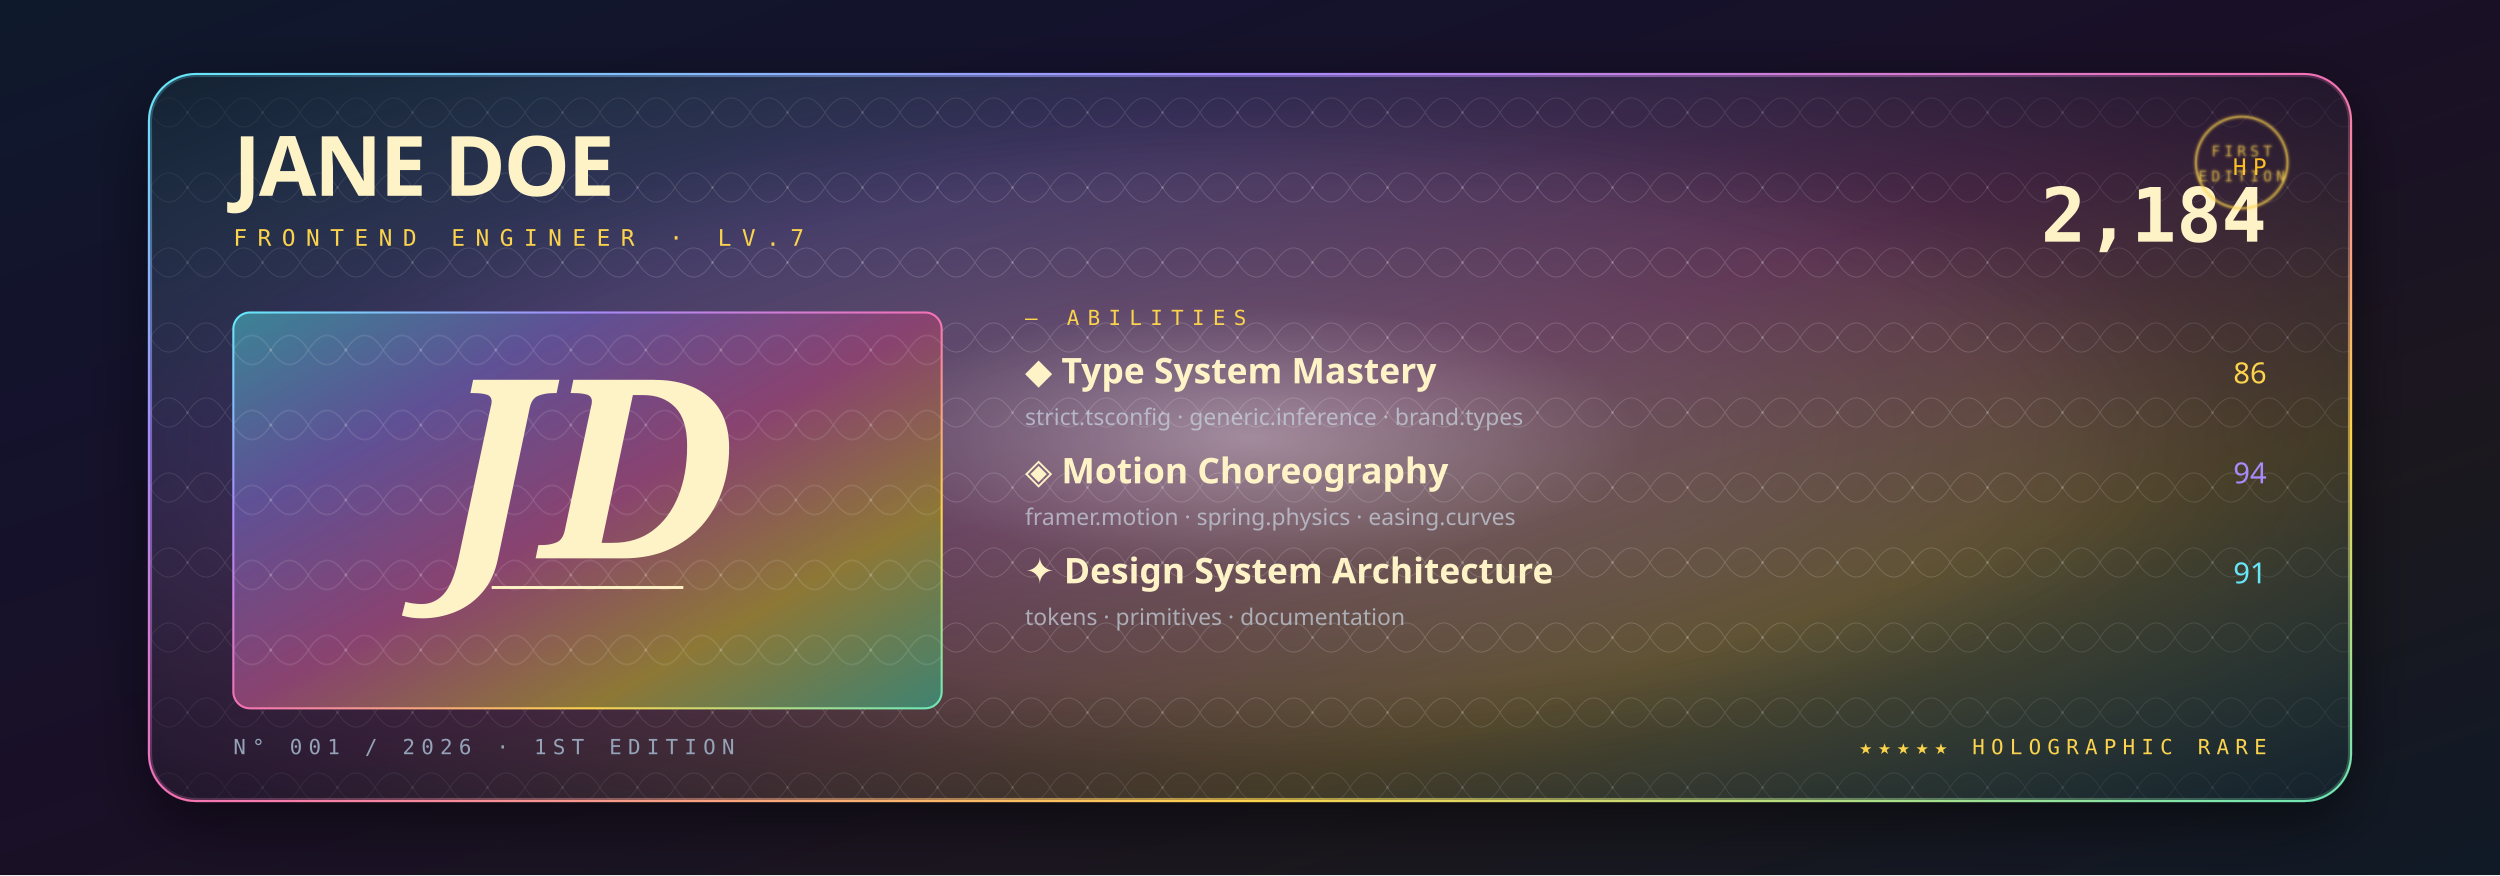
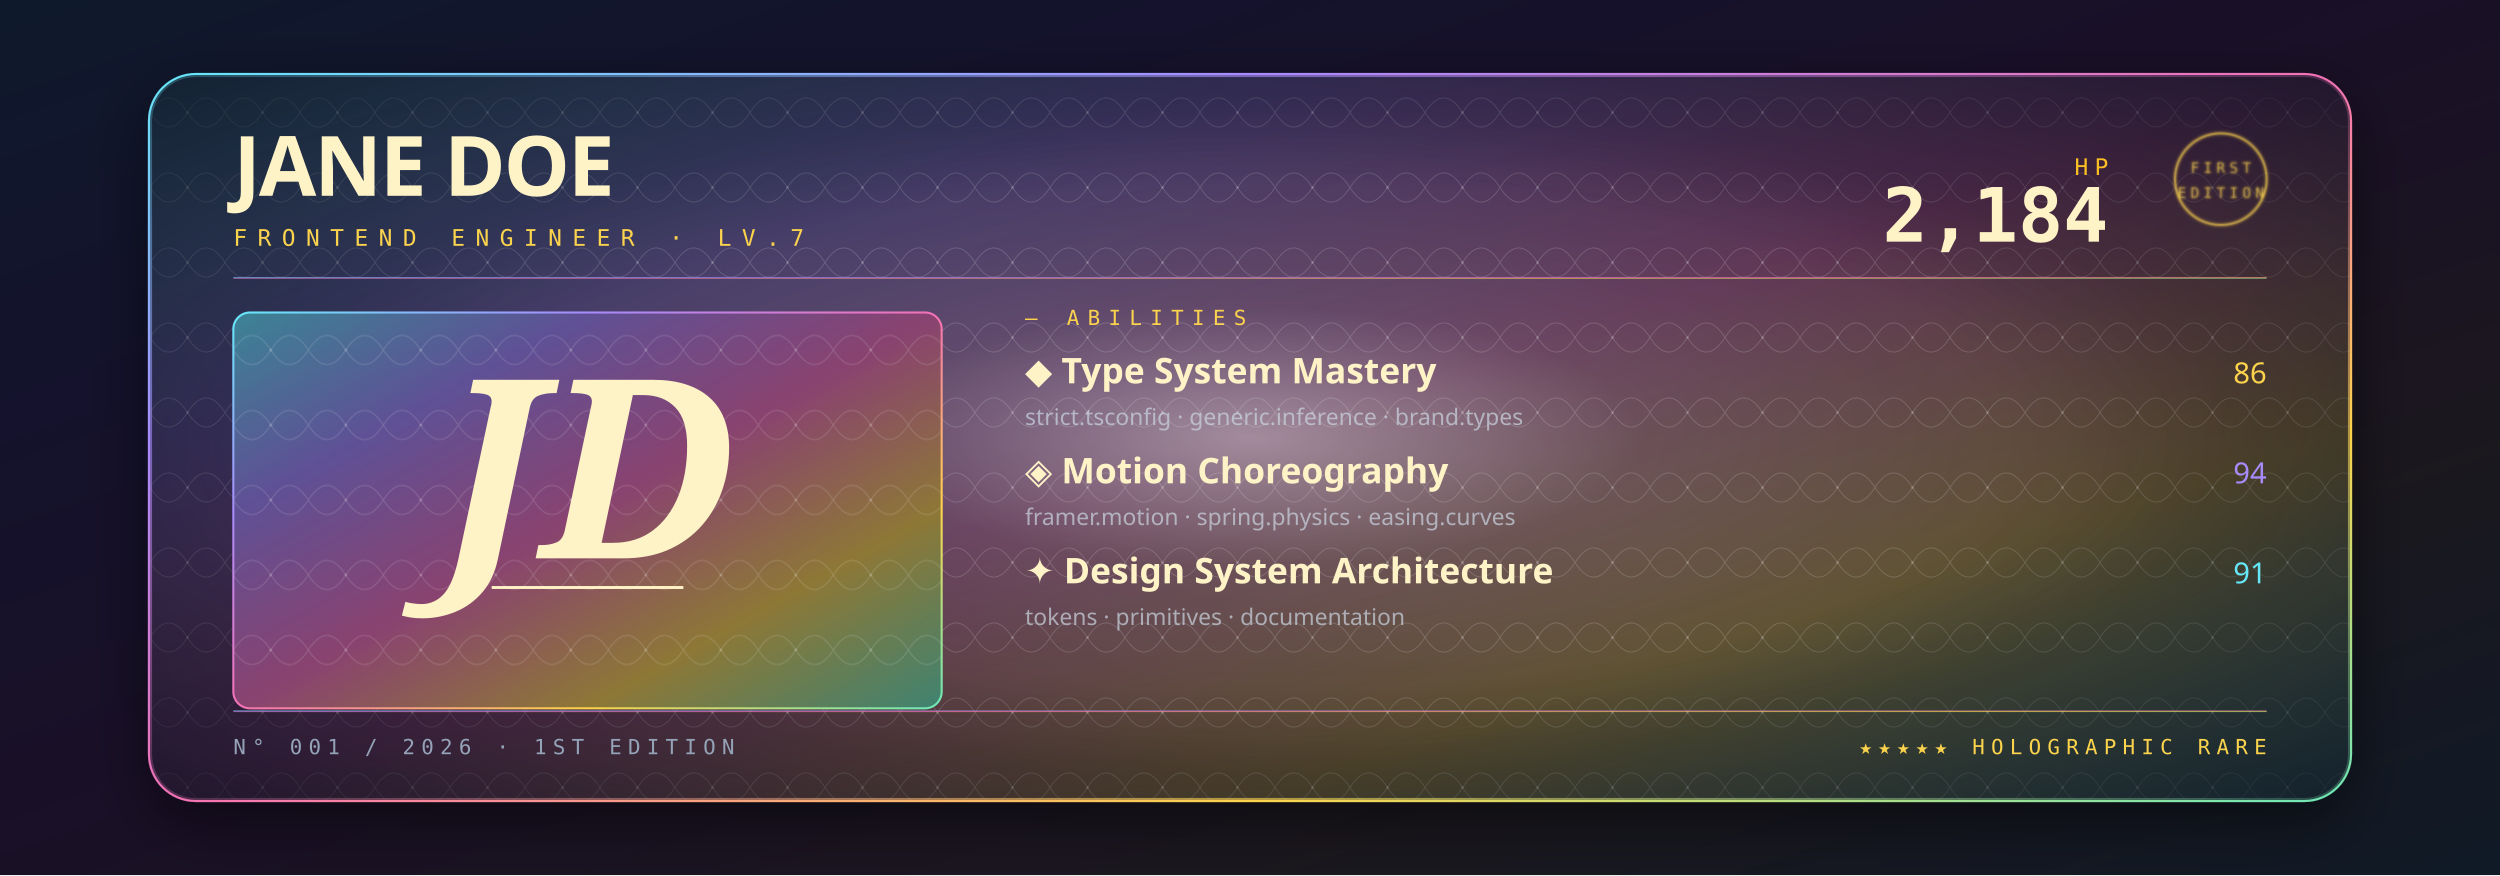
<svg xmlns="http://www.w3.org/2000/svg" viewBox="0 0 1200 420" width="1200" height="420" role="img" aria-label="Holographic Foil card">
  <defs>
    <linearGradient id="hf-foil" x1="0" y1="0" x2="1" y2="1">
      <stop offset="0" stop-color="#67e8f9">
        <animate attributeName="stop-color" values="#67e8f9;#f472b6;#fcd34d;#6ee7b7;#a78bfa;#67e8f9" dur="14s" repeatCount="indefinite" />
      </stop>
      <stop offset="0.25" stop-color="#a78bfa">
        <animate attributeName="stop-color" values="#a78bfa;#67e8f9;#f472b6;#fcd34d;#6ee7b7;#a78bfa" dur="14s" repeatCount="indefinite" />
      </stop>
      <stop offset="0.5" stop-color="#f472b6">
        <animate attributeName="stop-color" values="#f472b6;#a78bfa;#67e8f9;#f472b6;#fcd34d;#f472b6" dur="14s" repeatCount="indefinite" />
      </stop>
      <stop offset="0.75" stop-color="#fcd34d">
        <animate attributeName="stop-color" values="#fcd34d;#f472b6;#a78bfa;#67e8f9;#6ee7b7;#fcd34d" dur="14s" repeatCount="indefinite" />
      </stop>
      <stop offset="1" stop-color="#6ee7b7">
        <animate attributeName="stop-color" values="#6ee7b7;#fcd34d;#f472b6;#a78bfa;#67e8f9;#6ee7b7" dur="14s" repeatCount="indefinite" />
      </stop>
    </linearGradient>
    <linearGradient id="hf-sheen" x1="0" y1="0" x2="1" y2="0">
      <stop offset="0" stop-color="#ffffff" stop-opacity="0" />
      <stop offset="0.42" stop-color="#ffffff" stop-opacity="0" />
      <stop offset="0.5" stop-color="#ffffff" stop-opacity="0.55" />
      <stop offset="0.58" stop-color="#ffffff" stop-opacity="0" />
      <stop offset="1" stop-color="#ffffff" stop-opacity="0" />
    </linearGradient>
    <radialGradient id="hf-orb" cx="0.5" cy="0.5" r="0.45">
      <stop offset="0" stop-color="#ffffff" stop-opacity="0.45" />
      <stop offset="0.4" stop-color="#ffffff" stop-opacity="0.12" />
      <stop offset="1" stop-color="#ffffff" stop-opacity="0" />
      <animate attributeName="cx" values="0.25;0.75;0.6;0.3;0.25" dur="9s" repeatCount="indefinite" />
      <animate attributeName="cy" values="0.3;0.65;0.3;0.7;0.3" dur="9s" repeatCount="indefinite" />
    </radialGradient>
    <pattern id="hf-scales" x="0" y="0" width="36" height="36" patternUnits="userSpaceOnUse">
      <path d="M0,18 Q9,4 18,18 Q27,32 36,18 Q27,4 18,18 Q9,32 0,18" fill="none" stroke="#ffffff" stroke-width="0.4" opacity="0.18" />
      <circle cx="18" cy="18" r="0.6" fill="#ffffff" opacity="0.25" />
    </pattern>
    <clipPath id="hf-clip">
      <rect x="72" y="36" width="1056" height="348" rx="22" />
    </clipPath>
    <filter id="hf-glow">
      <feGaussianBlur stdDeviation="0.8" />
    </filter>
    <filter id="hf-drop" x="-10%" y="-10%" width="120%" height="130%">
      <feGaussianBlur in="SourceAlpha" stdDeviation="14" />
      <feOffset dy="10" />
      <feComponentTransfer>
        <feFuncA type="linear" slope="0.5" />
      </feComponentTransfer>
      <feMerge>
        <feMergeNode />
        <feMergeNode in="SourceGraphic" />
      </feMerge>
    </filter>
  </defs>
  <rect width="1200" height="420" fill="#08081a" />
  <rect width="1200" height="420" fill="url(#hf-foil)" opacity="0.08" />
  <g filter="url(#hf-drop)">
    <rect x="72" y="36" width="1056" height="348" rx="22" fill="#0a0d1f" />
    <rect x="72" y="36" width="1056" height="348" rx="22" fill="none" stroke="url(#hf-foil)" stroke-width="2" />
  </g>
  <g clip-path="url(#hf-clip)">
    <rect x="72" y="36" width="1056" height="348" fill="url(#hf-foil)" opacity="0.32" />
    <rect x="72" y="36" width="1056" height="348" fill="url(#hf-scales)" />
    <radialGradient id="hf-vignette" cx="0.5" cy="0.5" r="0.7">
      <stop offset="0.5" stop-color="#0a0d1f" stop-opacity="0" />
      <stop offset="1" stop-color="#0a0d1f" stop-opacity="0.7" />
    </radialGradient>
    <rect x="72" y="36" width="1056" height="348" fill="url(#hf-vignette)" />
    <rect x="72" y="36" width="1056" height="348" fill="url(#hf-orb)" />
    <g transform="skewX(-22)">
      <rect x="-300" y="-40" width="180" height="600" fill="url(#hf-sheen)">
        <animate attributeName="x" values="-300;1300;-300" dur="6s" repeatCount="indefinite" keyTimes="0;0.7;1" />
      </rect>
    </g>
  </g>
  <g font-family="'Space Grotesk', 'Neue Haas Grotesk', system-ui, sans-serif">
    <text x="112" y="94" font-size="40" font-weight="800" fill="#fef3c7" letter-spacing="-1">JANE DOE</text>
    <text x="112" y="118" font-family="'JetBrains Mono', monospace" font-size="11" fill="#fcd34d" letter-spacing="5">FRONTEND ENGINEER · LV.7</text>
  </g>
-   <g transform="translate(1088,84)" font-family="'JetBrains Mono', monospace" text-anchor="end">
+   <g transform="translate(1012,84)" font-family="'JetBrains Mono', monospace" text-anchor="end">
    <text x="0" y="0" font-size="11" fill="#fbbf24" letter-spacing="3">HP</text>
    <text x="0" y="32" font-size="36" font-weight="700" fill="#fef3c7">2,184</text>
  </g>
-   <line x1="200" y1="148" x2="1000" y2="148" stroke="url(#hf-foil)" stroke-width="0.8" opacity="0.7" />
+   <rect x="112" y="133" width="976" height="0.8" fill="url(#hf-foil)" opacity="0.7" />
  <g transform="translate(112,150)">
    <rect width="340" height="190" rx="8" fill="#06081a" />
    <rect width="340" height="190" rx="8" fill="url(#hf-foil)" opacity="0.55" />
    <rect width="340" height="190" rx="8" fill="url(#hf-scales)" />
    <g transform="translate(170,96)" font-family="'Bodoni Moda', 'Playfair Display', serif" text-anchor="middle">
      <text y="22" font-size="120" font-weight="700" font-style="italic" fill="#fef3c7">JD</text>
      <line x1="-46" y1="36" x2="46" y2="36" stroke="#fef3c7" stroke-width="1.4" />
    </g>
    <rect width="340" height="190" rx="8" fill="none" stroke="url(#hf-foil)" stroke-width="1" />
  </g>
  <g transform="translate(492,156)" font-family="'Space Grotesk', system-ui, sans-serif">
    <text x="0" y="0" font-family="'JetBrains Mono', monospace" font-size="10" fill="#fcd34d" letter-spacing="4">— ABILITIES</text>
    <g transform="translate(0,28)">
      <text font-size="17" font-weight="600" fill="#fef3c7">◆ Type System Mastery</text>
      <text x="596" font-size="14" fill="#fcd34d" text-anchor="end">86</text>
      <text x="0" y="20" font-size="11" fill="#cbd5e1" opacity="0.7">strict.tsconfig · generic.inference · brand.types</text>
    </g>
    <g transform="translate(0,76)">
      <text font-size="17" font-weight="600" fill="#fef3c7">◈ Motion Choreography</text>
      <text x="596" font-size="14" fill="#a78bfa" text-anchor="end">94</text>
      <text x="0" y="20" font-size="11" fill="#cbd5e1" opacity="0.7">framer.motion · spring.physics · easing.curves</text>
    </g>
    <g transform="translate(0,124)">
      <text font-size="17" font-weight="600" fill="#fef3c7">✦ Design System Architecture</text>
      <text x="596" font-size="14" fill="#67e8f9" text-anchor="end">91</text>
      <text x="0" y="20" font-size="11" fill="#cbd5e1" opacity="0.7">tokens · primitives · documentation</text>
    </g>
  </g>
-   <line x1="200" y1="400" x2="1000" y2="400" stroke="url(#hf-foil)" stroke-width="0.8" opacity="0.7" />
+   <rect x="112" y="341" width="976" height="0.8" fill="url(#hf-foil)" opacity="0.7" />
  <g font-family="'JetBrains Mono', monospace" font-size="10" letter-spacing="3">
    <text x="112" y="362" fill="#94a3b8">N° 001 / 2026 · 1ST EDITION</text>
    <text x="1088" y="362" text-anchor="end" fill="#fcd34d">★★★★★  HOLOGRAPHIC RARE</text>
  </g>
-   <g transform="translate(1076,78)" filter="url(#hf-glow)">
+   <g transform="translate(1066,86)" filter="url(#hf-glow)">
    <circle r="22" fill="none" stroke="#fcd34d" stroke-width="1" />
    <text text-anchor="middle" y="-3" font-family="'JetBrains Mono', monospace" font-size="7" fill="#fcd34d" letter-spacing="2">FIRST</text>
    <text text-anchor="middle" y="9" font-family="'JetBrains Mono', monospace" font-size="7" fill="#fcd34d" letter-spacing="2">EDITION</text>
  </g>
</svg>
